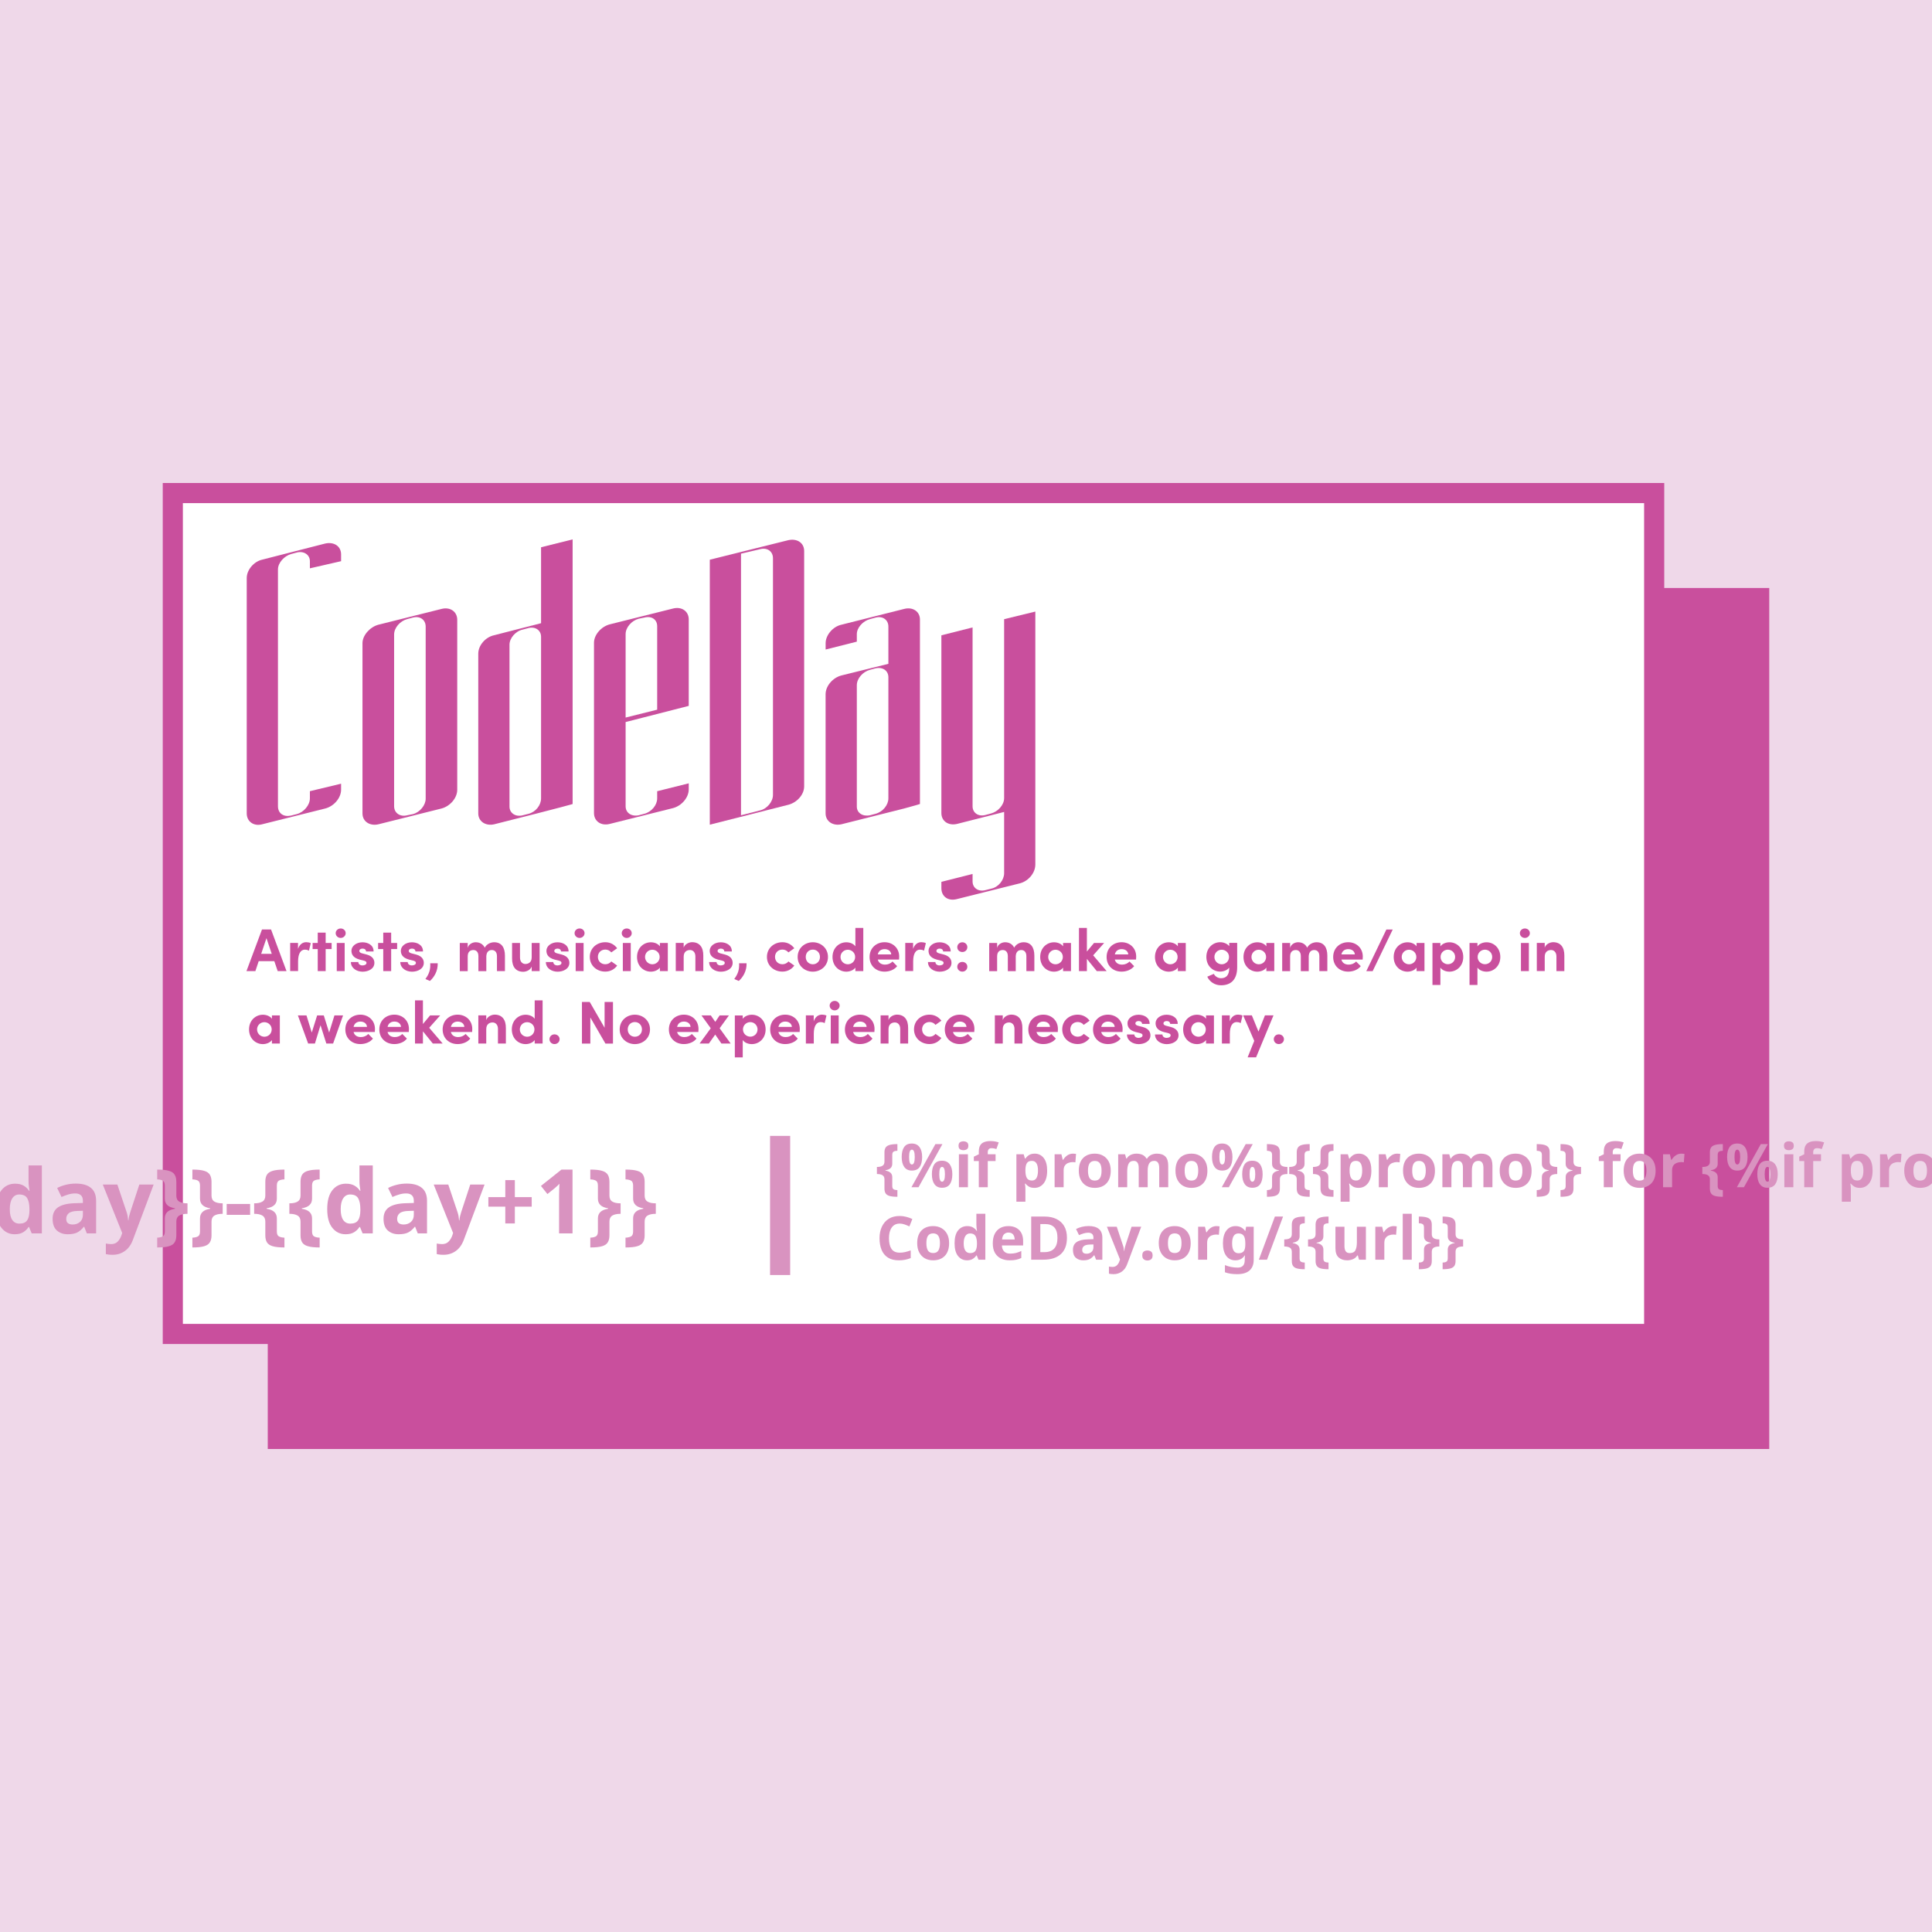
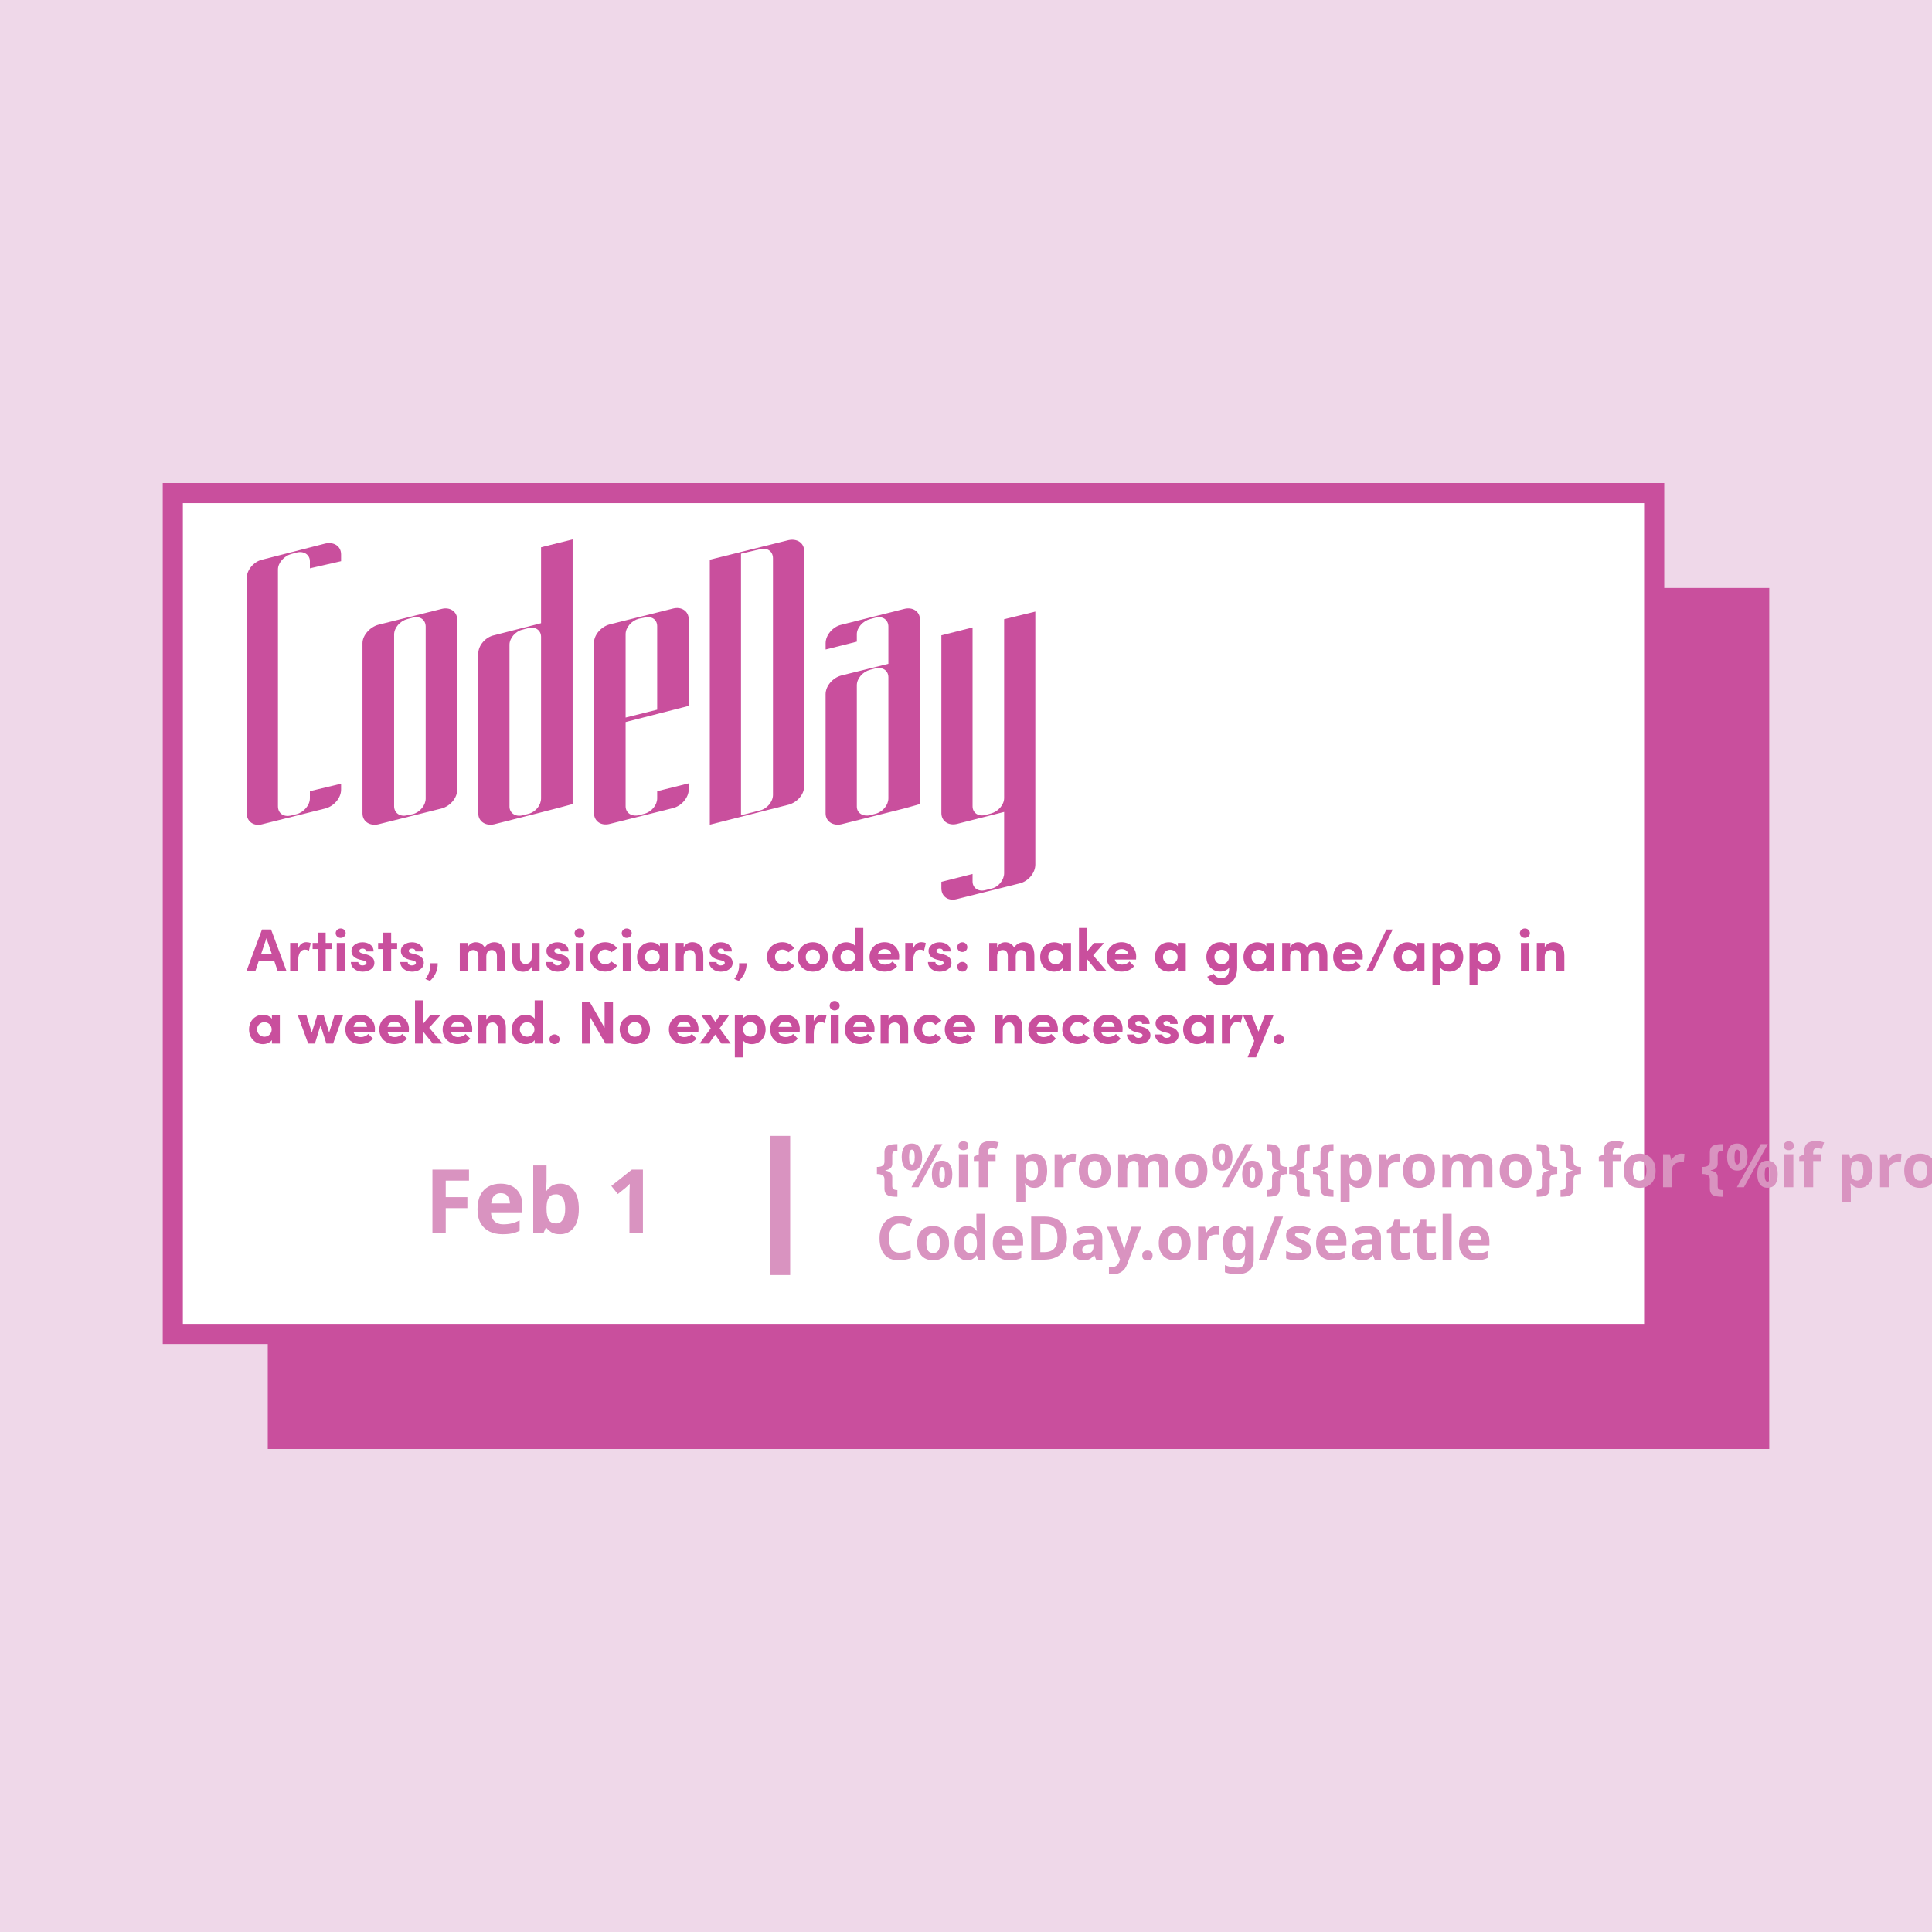
<svg xmlns="http://www.w3.org/2000/svg" version="1.1" id="Layer_1" x="0px" y="0px" viewBox="0 0 576 576" xml:space="preserve" width="1080" height="1080">
  <defs id="defs1921" />
  <style type="text/css" id="style1722">
	.st0{fill:#F6E0C9;}
	.st1{fill:#DB8427;}
	.st2{fill:#FFFFFF;}
	.st3{fill:#EFC79C;}
	.st4{font-family:'Sofia Pro';font-weight: 700;}
	.st5{font-size:26.636px;}
	.st6{font-size:18px;}
	.st7{fill:none;stroke:#EFC79C;stroke-width:6;stroke-miterlimit:10;}
	.st8{fill:#EFD8E9;}
	.st9{fill:#C94F9D;}
	.st10{fill:#D993C0;}
	.st11{fill:none;stroke:#D993C0;stroke-width:6;stroke-miterlimit:10;}
</style>
  <rect class="st8" width="576" height="576" id="rect1730" x="0" y="0" style="fill:#efd8e9" />
  <g id="g1742">
    <g id="g1734">
      <rect x="79.83" y="175.3" class="st9" width="447.65" height="256.7" id="rect1732" style="fill:#c94f9d" />
    </g>
    <g id="g1740">
      <rect x="51.52" y="147" class="st2" width="441.65" height="250.7" id="rect1736" style="fill:#ffffff" />
      <path class="st9" d="M 490.17,150 V 394.7 H 54.52 V 150 h 435.65 m 6,-6 H 48.52 v 256.7 h 447.65 z" id="path1738" style="fill:#c94f9d" />
    </g>
  </g>
  <text id="text1748" x="204.917" y="365.71">
-     <tspan x="204.917" y="367.711" class="st10 st4 st5" id="tspan1744" style="font-weight:700;font-size:26.636px;font-family:'Sofia Pro';text-align:end;text-anchor:end;fill:#d993c0">{{short_month}} {{day}}-{{day+1}}</tspan>
+     <tspan x="204.917" y="367.711" class="st10 st4 st5" id="tspan1744" style="font-weight:700;font-size:26.636px;font-family:'Sofia Pro';text-align:end;text-anchor:end;fill:#d993c0">Feb 1</tspan>
  </text>
  <g id="g1764">
    <path class="st9" d="m 101.69,233.65 v 1.79 c 0,2.46 -2.13,4.93 -4.71,5.6 l -18.83,4.71 c -2.46,0.67 -4.59,-0.78 -4.59,-3.25 v -70.15 c 0,-2.47 2.13,-4.93 4.59,-5.49 l 18.83,-4.82 c 2.58,-0.56 4.71,0.78 4.71,3.25 v 2.02 l -9.3,2.13 v -2.13 c 0,-1.91 -1.79,-3.14 -3.92,-2.58 l -1.68,0.45 c -2.02,0.56 -3.92,2.58 -3.92,4.59 v 70.6 c 0,2.13 1.68,3.25 3.81,2.8 l 1.79,-0.45 c 2.13,-0.56 3.92,-2.69 3.92,-4.71 v -2.13 z" id="path1750" style="fill:#c94f9d" />
    <path class="st9" d="m 136.32,184.8 v 50.65 c 0,2.46 -2.13,4.93 -4.71,5.6 l -18.83,4.71 c -2.47,0.56 -4.71,-0.78 -4.71,-3.25 v -50.76 c 0,-2.35 2.24,-4.82 4.71,-5.49 l 18.83,-4.71 c 2.58,-0.68 4.71,0.78 4.71,3.25 z m -9.41,2.01 c 0,-2.02 -1.68,-3.25 -3.81,-2.69 l -1.68,0.45 c -2.13,0.56 -3.92,2.58 -3.92,4.59 v 51.21 c 0,2.02 1.79,3.25 3.92,2.69 l 1.68,-0.34 c 2.13,-0.56 3.81,-2.69 3.81,-4.59 z" id="path1752" style="fill:#c94f9d" />
    <path class="st9" d="m 170.72,239.71 c 0,0 -2.02,0.67 -23.42,6.05 -2.58,0.56 -4.71,-0.9 -4.71,-3.25 v -47.63 c 0,-2.46 2.13,-4.93 4.71,-5.49 l 14.01,-3.59 v -22.64 l 9.41,-2.35 c 0,11.21 0,11.21 0,78.9 z m -9.41,-49.87 c 0,-1.9 -1.68,-3.14 -3.81,-2.58 l -1.68,0.45 c -2.13,0.45 -3.92,2.58 -3.92,4.48 v 48.3 c 0,1.9 1.79,3.14 3.92,2.58 l 1.79,-0.45 c 2.13,-0.56 3.7,-2.58 3.7,-4.59 z" id="path1754" style="fill:#c94f9d" />
    <path class="st9" d="m 186.52,215.16 v 25.21 c 0,2.02 1.79,3.14 3.92,2.69 l 1.68,-0.45 c 2.13,-0.56 3.81,-2.58 3.81,-4.59 v -2.13 l 9.41,-2.35 v 1.79 c 0,2.47 -2.13,4.93 -4.71,5.6 l -18.83,4.71 c -2.58,0.67 -4.71,-0.78 -4.71,-3.25 v -50.76 c 0,-2.35 2.13,-4.82 4.71,-5.49 l 18.83,-4.71 c 2.58,-0.67 4.71,0.78 4.71,3.25 v 25.77 l -18.83,4.82 v -0.11 z m 0,-26.11 v 24.88 l 9.41,-2.35 V 186.7 c 0,-2.02 -1.68,-3.14 -3.81,-2.58 l -1.68,0.34 c -2.12,0.56 -3.92,2.58 -3.92,4.59 z" id="path1756" style="fill:#c94f9d" />
    <path class="st9" d="m 239.75,164.29 v 70.15 c 0,2.47 -2.13,4.82 -4.71,5.49 l -23.42,5.94 v -79 l 23.42,-5.83 c 2.59,-0.56 4.71,0.78 4.71,3.25 z m -9.3,2.13 c 0,-2.02 -1.68,-3.25 -3.81,-2.69 l -5.72,1.34 v 77.99 l 5.72,-1.46 c 2.02,-0.45 3.81,-2.58 3.81,-4.59 z" id="path1758" style="fill:#c94f9d" />
    <path class="st9" d="m 274.27,184.68 v 55.02 c 0,0 -2.13,0.67 -4.71,1.34 l -18.71,4.71 c -2.58,0.56 -4.71,-0.9 -4.71,-3.25 v -35.52 c 0,-2.46 2.13,-4.93 4.71,-5.6 l 14.01,-3.47 v -11.09 c 0,-2.02 -1.68,-3.25 -3.81,-2.69 l -1.68,0.45 c -2.13,0.56 -3.92,2.58 -3.92,4.48 v 2.24 l -9.3,2.35 v -1.91 c 0,-2.35 2.13,-4.93 4.71,-5.49 l 18.71,-4.71 c 2.57,-0.67 4.7,0.79 4.7,3.14 z m -9.41,17.26 c 0,-2.02 -1.68,-3.14 -3.81,-2.69 l -1.68,0.45 c -2.13,0.56 -3.92,2.58 -3.92,4.59 v 33.95 2.24 c 0,1.9 1.79,3.03 3.92,2.58 l 1.68,-0.45 c 2.13,-0.56 3.81,-2.58 3.81,-4.59 z" id="path1760" style="fill:#c94f9d" />
    <path class="st9" d="m 308.67,182.33 v 75.42 c 0,2.47 -2.02,4.93 -4.59,5.6 l -18.83,4.71 c -2.58,0.67 -4.59,-0.78 -4.59,-3.25 v -1.9 l 9.3,-2.35 v 2.24 c 0,1.9 1.68,3.14 3.81,2.58 l 1.79,-0.45 c 2.13,-0.45 3.81,-2.58 3.81,-4.59 v -18.27 l -14.12,3.59 c -2.58,0.56 -4.59,-0.9 -4.59,-3.25 v -53 l 9.3,-2.35 v 53.34 c 0,1.9 1.68,3.14 3.81,2.58 l 1.68,-0.45 c 2.13,-0.56 3.92,-2.58 3.92,-4.59 v -53.23 -0.11 z" id="path1762" style="fill:#c94f9d" />
  </g>
  <line class="st11" x1="232.58" y1="338.65" x2="232.58" y2="380.13" id="line1766" style="fill:none;stroke:#d993c0;stroke-width:6;stroke-miterlimit:10" />
  <text transform="translate(261.1732,353.9587)" id="text1772">
    <tspan x="0" y="0" class="st10 st4 st6" id="tspan1768" style="font-weight:700;font-size:18px;font-family:'Sofia Pro';fill:#d993c0">{%if promo%}{{promo}} for {%if promoFor%}{{promoFor}}{%else%}a discount{%endif%}{%else%}Get your tickets{%endif%} @</tspan>
-     <tspan x="0" y="21.6" class="st10 st4 st6" id="tspan1770" style="font-weight:700;font-size:18px;font-family:'Sofia Pro';fill:#d993c0">CodeDay.org/{{url}}</tspan>
+     <tspan x="0" y="21.6" class="st10 st4 st6" id="tspan1770" style="font-weight:700;font-size:18px;font-family:'Sofia Pro';fill:#d993c0">CodeDay.org/seattle</tspan>
  </text>
  <g id="g1916">
    <path class="st9" d="m 81.78,286.55 h -4.65 l -0.99,2.97 h -2.66 l 4.63,-12.41 h 2.7 l 4.61,12.41 h -2.63 z m -0.76,-2.18 -1.58,-4.66 -1.57,4.66 z" id="path1774" style="fill:#c94f9d" />
    <path class="st9" d="m 92.65,281.18 -0.54,2.25 c -0.5,-0.27 -0.92,-0.31 -1.21,-0.31 -1.21,0 -2.03,1.12 -2.03,3.51 v 2.88 h -2.36 v -8.39 h 2.34 v 1.78 c 0.47,-1.4 1.42,-2 2.47,-2 0.44,0.02 0.95,0.09 1.33,0.28 z" id="path1776" style="fill:#c94f9d" />
    <path class="st9" d="m 98.87,282.95 h -1.78 v 6.57 h -2.36 v -6.57 H 93.2 v -1.82 h 1.53 v -3.08 h 2.36 v 3.08 h 1.78 z" id="path1778" style="fill:#c94f9d" />
    <path class="st9" d="m 100.08,278.21 c 0,-0.79 0.68,-1.4 1.49,-1.4 0.83,0 1.49,0.61 1.49,1.4 0,0.79 -0.67,1.42 -1.49,1.42 -0.81,0.01 -1.49,-0.62 -1.49,-1.42 z m 0.32,2.92 h 2.36 v 8.39 h -2.36 z" id="path1780" style="fill:#c94f9d" />
    <path class="st9" d="m 104.61,286.82 h 2.21 c 0,0.49 0.41,1.01 1.24,1.01 0.68,0 1.21,-0.29 1.21,-0.77 0,-0.36 -0.29,-0.54 -0.92,-0.7 l -1.12,-0.27 c -2.16,-0.58 -2.45,-1.78 -2.45,-2.66 0,-1.3 1.35,-2.5 3.29,-2.5 1.53,0 3.33,0.76 3.31,2.74 h -2.25 c 0,-0.56 -0.47,-0.86 -1.03,-0.86 -0.54,0 -0.97,0.27 -0.97,0.7 0,0.4 0.36,0.59 0.83,0.72 l 1.39,0.36 c 2.02,0.54 2.27,1.8 2.27,2.48 0,1.76 -1.8,2.63 -3.53,2.63 -1.75,-0.02 -3.46,-1.03 -3.48,-2.88 z" id="path1782" style="fill:#c94f9d" />
    <path class="st9" d="m 118.4,282.95 h -1.78 v 6.57 h -2.36 v -6.57 h -1.53 v -1.82 h 1.53 v -3.08 h 2.36 v 3.08 h 1.78 z" id="path1784" style="fill:#c94f9d" />
    <path class="st9" d="m 119.34,286.82 h 2.21 c 0,0.49 0.41,1.01 1.24,1.01 0.68,0 1.21,-0.29 1.21,-0.77 0,-0.36 -0.29,-0.54 -0.92,-0.7 l -1.12,-0.27 c -2.16,-0.58 -2.45,-1.78 -2.45,-2.66 0,-1.3 1.35,-2.5 3.29,-2.5 1.53,0 3.33,0.76 3.31,2.74 h -2.25 c 0,-0.56 -0.47,-0.86 -1.03,-0.86 -0.54,0 -0.97,0.27 -0.97,0.7 0,0.4 0.36,0.59 0.83,0.72 l 1.39,0.36 c 2.02,0.54 2.27,1.8 2.27,2.48 0,1.76 -1.8,2.63 -3.53,2.63 -1.75,-0.02 -3.46,-1.03 -3.48,-2.88 z" id="path1786" style="fill:#c94f9d" />
    <path class="st9" d="m 126.83,291.88 c 1.08,-1.48 1.55,-2.75 1.44,-4.7 h 2.23 c 0.07,2.27 -1.04,4.14 -2.32,5.28 z" id="path1788" style="fill:#c94f9d" />
    <path class="st9" d="m 150.54,284.91 v 4.61 h -2.38 v -4.43 c 0,-1.31 -0.68,-1.85 -1.51,-1.85 -0.94,-0.02 -1.6,0.58 -1.66,1.84 v 4.45 h -2.36 v -4.45 c 0,-1.31 -0.68,-1.84 -1.48,-1.84 -0.85,0 -1.71,0.4 -1.71,1.91 v 4.38 h -2.36 v -8.39 h 2.36 v 1.49 c 0.25,-1.15 1.44,-1.71 2.38,-1.71 1.24,0 2.21,0.59 2.7,1.62 0.65,-1.22 1.94,-1.62 2.81,-1.62 2.11,0 3.21,1.47 3.21,3.99 z" id="path1790" style="fill:#c94f9d" />
    <path class="st9" d="m 160.88,281.13 v 8.39 h -2.36 v -1.37 c -0.36,1.1 -1.69,1.57 -2.52,1.57 -2.2,0 -3.35,-1.46 -3.33,-3.98 v -4.61 h 2.36 v 4.36 c 0,1.31 0.79,1.91 1.6,1.91 0.85,0 1.89,-0.45 1.89,-1.96 v -4.3 h 2.36 z" id="path1792" style="fill:#c94f9d" />
    <path class="st9" d="m 162.74,286.82 h 2.21 c 0,0.49 0.41,1.01 1.24,1.01 0.68,0 1.21,-0.29 1.21,-0.77 0,-0.36 -0.29,-0.54 -0.92,-0.7 l -1.12,-0.27 c -2.16,-0.58 -2.45,-1.78 -2.45,-2.66 0,-1.3 1.35,-2.5 3.29,-2.5 1.53,0 3.33,0.76 3.31,2.74 h -2.25 c 0,-0.56 -0.47,-0.86 -1.03,-0.86 -0.54,0 -0.97,0.27 -0.97,0.7 0,0.4 0.36,0.59 0.83,0.72 l 1.39,0.36 c 2.02,0.54 2.27,1.8 2.27,2.48 0,1.76 -1.8,2.63 -3.53,2.63 -1.76,-0.02 -3.47,-1.03 -3.48,-2.88 z" id="path1794" style="fill:#c94f9d" />
    <path class="st9" d="m 171.3,278.21 c 0,-0.79 0.68,-1.4 1.49,-1.4 0.83,0 1.49,0.61 1.49,1.4 0,0.79 -0.67,1.42 -1.49,1.42 -0.8,0.01 -1.49,-0.62 -1.49,-1.42 z m 0.33,2.92 h 2.36 v 8.39 h -2.36 z" id="path1796" style="fill:#c94f9d" />
    <path class="st9" d="m 175.84,285.29 c 0,-2.67 2.16,-4.38 4.61,-4.38 1.53,0 2.75,0.72 3.55,1.8 l -1.76,1.24 c -0.38,-0.52 -1.08,-0.85 -1.76,-0.85 -1.33,0 -2.23,0.95 -2.23,2.18 0,1.24 0.9,2.2 2.23,2.2 0.68,0 1.39,-0.32 1.76,-0.85 l 1.76,1.24 c -0.79,1.1 -2.02,1.8 -3.55,1.8 -2.45,0.01 -4.61,-1.71 -4.61,-4.38 z" id="path1798" style="fill:#c94f9d" />
    <path class="st9" d="m 185.36,278.21 c 0,-0.79 0.68,-1.4 1.49,-1.4 0.83,0 1.49,0.61 1.49,1.4 0,0.79 -0.67,1.42 -1.49,1.42 -0.8,0.01 -1.49,-0.62 -1.49,-1.42 z m 0.33,2.92 h 2.36 v 8.39 h -2.36 z" id="path1800" style="fill:#c94f9d" />
    <path class="st9" d="m 199.1,281.13 v 8.39 h -2.36 v -1.04 c -0.59,0.83 -1.76,1.21 -2.7,1.21 -2.16,0 -4.12,-1.67 -4.12,-4.38 0,-2.7 1.96,-4.38 4.12,-4.38 0.97,0 2.11,0.36 2.7,1.21 v -1.01 z m -2.43,4.18 c 0,-1.3 -1.08,-2.16 -2.18,-2.16 -1.19,0 -2.18,0.92 -2.18,2.16 0,1.22 0.99,2.18 2.18,2.18 1.15,0 2.18,-0.9 2.18,-2.18 z" id="path1802" style="fill:#c94f9d" />
    <path class="st9" d="m 209.68,284.91 v 4.61 h -2.36 v -4.36 c 0,-1.33 -0.79,-1.93 -1.6,-1.93 -0.85,0 -1.89,0.45 -1.89,1.98 v 4.3 h -2.36 v -8.39 h 2.36 v 1.4 c 0.36,-1.13 1.69,-1.62 2.52,-1.62 2.2,0.02 3.35,1.49 3.33,4.01 z" id="path1804" style="fill:#c94f9d" />
    <path class="st9" d="m 211.42,286.82 h 2.21 c 0,0.49 0.41,1.01 1.24,1.01 0.68,0 1.21,-0.29 1.21,-0.77 0,-0.36 -0.29,-0.54 -0.92,-0.7 l -1.12,-0.27 c -2.16,-0.58 -2.45,-1.78 -2.45,-2.66 0,-1.3 1.35,-2.5 3.29,-2.5 1.53,0 3.33,0.76 3.31,2.74 h -2.25 c 0,-0.56 -0.47,-0.86 -1.03,-0.86 -0.54,0 -0.97,0.27 -0.97,0.7 0,0.4 0.36,0.59 0.83,0.72 l 1.39,0.36 c 2.02,0.54 2.27,1.8 2.27,2.48 0,1.76 -1.8,2.63 -3.53,2.63 -1.75,-0.02 -3.46,-1.03 -3.48,-2.88 z" id="path1806" style="fill:#c94f9d" />
    <path class="st9" d="m 218.91,291.88 c 1.08,-1.48 1.55,-2.75 1.44,-4.7 h 2.23 c 0.07,2.27 -1.04,4.14 -2.32,5.28 z" id="path1808" style="fill:#c94f9d" />
    <path class="st9" d="m 228.65,285.29 c 0,-2.67 2.16,-4.38 4.61,-4.38 1.53,0 2.75,0.72 3.55,1.8 l -1.76,1.24 c -0.38,-0.52 -1.08,-0.85 -1.76,-0.85 -1.33,0 -2.23,0.95 -2.23,2.18 0,1.24 0.9,2.2 2.23,2.2 0.68,0 1.39,-0.32 1.76,-0.85 l 1.76,1.24 c -0.79,1.1 -2.02,1.8 -3.55,1.8 -2.45,0.01 -4.61,-1.71 -4.61,-4.38 z" id="path1810" style="fill:#c94f9d" />
    <path class="st9" d="m 237.81,285.31 c 0,-2.67 2.13,-4.39 4.52,-4.39 2.39,0 4.52,1.73 4.52,4.39 0,2.65 -2.13,4.38 -4.52,4.38 -2.39,0 -4.52,-1.73 -4.52,-4.38 z m 6.65,0 c 0,-1.31 -0.95,-2.2 -2.12,-2.2 -1.17,0 -2.12,0.88 -2.12,2.2 0,1.3 0.95,2.18 2.12,2.18 1.17,0 2.12,-0.89 2.12,-2.18 z" id="path1812" style="fill:#c94f9d" />
    <path class="st9" d="m 257.38,276.65 v 12.87 h -2.36 v -1.04 c -0.59,0.83 -1.76,1.21 -2.7,1.21 -2.16,0 -4.12,-1.67 -4.12,-4.38 0,-2.7 1.96,-4.38 4.12,-4.38 0.97,0 2.11,0.36 2.7,1.21 v -5.49 z m -2.43,8.66 c 0,-1.3 -1.08,-2.16 -2.18,-2.16 -1.19,0 -2.18,0.92 -2.18,2.16 0,1.22 0.99,2.18 2.18,2.18 1.15,0 2.18,-0.9 2.18,-2.18 z" id="path1814" style="fill:#c94f9d" />
    <path class="st9" d="m 268.04,286.08 h -6.34 c 0.25,0.97 1.04,1.51 2.18,1.51 0.85,0 1.69,-0.34 2.2,-0.94 l 1.39,1.39 c -0.79,1.06 -2.27,1.64 -3.75,1.64 -2.57,0 -4.47,-1.76 -4.47,-4.36 0,-2.72 2.05,-4.41 4.47,-4.41 2.4,0 4.36,1.69 4.36,4.27 -0.01,0.24 -0.03,0.52 -0.04,0.9 z m -2.33,-1.53 c -0.07,-0.99 -0.9,-1.58 -1.96,-1.58 -0.95,0 -1.8,0.45 -2.05,1.58 z" id="path1816" style="fill:#c94f9d" />
    <path class="st9" d="m 276.03,281.18 -0.54,2.25 c -0.5,-0.27 -0.92,-0.31 -1.21,-0.31 -1.21,0 -2.03,1.12 -2.03,3.51 v 2.88 h -2.36 v -8.39 h 2.34 v 1.78 c 0.47,-1.4 1.42,-2 2.47,-2 0.45,0.02 0.95,0.09 1.33,0.28 z" id="path1818" style="fill:#c94f9d" />
    <path class="st9" d="m 276.66,286.82 h 2.21 c 0,0.49 0.41,1.01 1.24,1.01 0.68,0 1.21,-0.29 1.21,-0.77 0,-0.36 -0.29,-0.54 -0.92,-0.7 l -1.12,-0.27 c -2.16,-0.58 -2.45,-1.78 -2.45,-2.66 0,-1.3 1.35,-2.5 3.29,-2.5 1.53,0 3.33,0.76 3.31,2.74 h -2.25 c 0,-0.56 -0.47,-0.86 -1.03,-0.86 -0.54,0 -0.97,0.27 -0.97,0.7 0,0.4 0.36,0.59 0.83,0.72 l 1.39,0.36 c 2.02,0.54 2.27,1.8 2.27,2.48 0,1.76 -1.8,2.63 -3.53,2.63 -1.76,-0.02 -3.47,-1.03 -3.48,-2.88 z" id="path1820" style="fill:#c94f9d" />
    <path class="st9" d="m 285.4,282.39 c 0,-0.85 0.68,-1.46 1.51,-1.46 0.81,0 1.49,0.61 1.49,1.46 0,0.85 -0.68,1.44 -1.49,1.44 -0.82,0 -1.51,-0.59 -1.51,-1.44 z m 0,5.83 c 0,-0.83 0.68,-1.44 1.51,-1.44 0.81,0 1.49,0.61 1.49,1.44 0,0.85 -0.68,1.46 -1.49,1.46 -0.82,0 -1.51,-0.61 -1.51,-1.46 z" id="path1822" style="fill:#c94f9d" />
    <path class="st9" d="m 308.38,284.91 v 4.61 H 306 v -4.43 c 0,-1.31 -0.68,-1.85 -1.51,-1.85 -0.94,-0.02 -1.6,0.58 -1.66,1.84 v 4.45 h -2.36 v -4.45 c 0,-1.31 -0.68,-1.84 -1.48,-1.84 -0.85,0 -1.71,0.4 -1.71,1.91 v 4.38 h -2.36 v -8.39 h 2.36 v 1.49 c 0.25,-1.15 1.44,-1.71 2.38,-1.71 1.24,0 2.21,0.59 2.7,1.62 0.65,-1.22 1.95,-1.62 2.81,-1.62 2.11,0 3.21,1.47 3.21,3.99 z" id="path1824" style="fill:#c94f9d" />
    <path class="st9" d="m 319.3,281.13 v 8.39 h -2.36 v -1.04 c -0.59,0.83 -1.76,1.21 -2.7,1.21 -2.16,0 -4.12,-1.67 -4.12,-4.38 0,-2.7 1.96,-4.38 4.12,-4.38 0.97,0 2.11,0.36 2.7,1.21 v -1.01 z m -2.43,4.18 c 0,-1.3 -1.08,-2.16 -2.18,-2.16 -1.19,0 -2.18,0.92 -2.18,2.16 0,1.22 0.99,2.18 2.18,2.18 1.15,0 2.18,-0.9 2.18,-2.18 z" id="path1826" style="fill:#c94f9d" />
    <path class="st9" d="m 326.99,289.52 -2.95,-3.64 v 3.64 h -2.36 v -12.87 h 2.36 v 7.04 l 2.13,-2.56 h 3.02 l -3.28,3.69 4.02,4.7 z" id="path1828" style="fill:#c94f9d" />
    <path class="st9" d="m 338.7,286.08 h -6.34 c 0.25,0.97 1.04,1.51 2.18,1.51 0.85,0 1.69,-0.34 2.2,-0.94 l 1.39,1.39 c -0.79,1.06 -2.27,1.64 -3.75,1.64 -2.57,0 -4.46,-1.76 -4.46,-4.36 0,-2.72 2.05,-4.41 4.46,-4.41 2.4,0 4.36,1.69 4.36,4.27 0,0.24 -0.02,0.52 -0.04,0.9 z m -2.32,-1.53 c -0.07,-0.99 -0.9,-1.58 -1.96,-1.58 -0.95,0 -1.8,0.45 -2.05,1.58 z" id="path1830" style="fill:#c94f9d" />
    <path class="st9" d="m 353.52,281.13 v 8.39 h -2.36 v -1.04 c -0.59,0.83 -1.76,1.21 -2.7,1.21 -2.16,0 -4.12,-1.67 -4.12,-4.38 0,-2.7 1.96,-4.38 4.12,-4.38 0.97,0 2.11,0.36 2.7,1.21 v -1.01 z m -2.43,4.18 c 0,-1.3 -1.08,-2.16 -2.18,-2.16 -1.19,0 -2.18,0.92 -2.18,2.16 0,1.22 0.99,2.18 2.18,2.18 1.15,0 2.18,-0.9 2.18,-2.18 z" id="path1832" style="fill:#c94f9d" />
    <path class="st9" d="m 368.85,281.13 v 7.24 c 0,3.67 -1.85,5.38 -4.83,5.38 -1.8,0 -3.37,-1.01 -4.09,-2.56 l 1.96,-0.85 c 0.36,0.76 1.22,1.3 2.12,1.3 1.51,0 2.47,-0.83 2.47,-3.03 v -0.13 c -0.61,0.81 -1.76,1.19 -2.7,1.19 -2.16,0 -4.12,-1.67 -4.12,-4.38 0,-2.7 1.96,-4.38 4.12,-4.38 0.95,0 2.09,0.38 2.7,1.19 v -0.99 h 2.37 z m -2.43,4.18 c 0,-1.3 -1.08,-2.16 -2.18,-2.16 -1.19,0 -2.18,0.92 -2.18,2.16 0,1.22 0.99,2.18 2.18,2.18 1.16,0 2.18,-0.9 2.18,-2.18 z" id="path1834" style="fill:#c94f9d" />
    <path class="st9" d="m 379.91,281.13 v 8.39 h -2.36 v -1.04 c -0.59,0.83 -1.76,1.21 -2.7,1.21 -2.16,0 -4.12,-1.67 -4.12,-4.38 0,-2.7 1.96,-4.38 4.12,-4.38 0.97,0 2.11,0.36 2.7,1.21 v -1.01 z m -2.44,4.18 c 0,-1.3 -1.08,-2.16 -2.18,-2.16 -1.19,0 -2.18,0.92 -2.18,2.16 0,1.22 0.99,2.18 2.18,2.18 1.16,0 2.18,-0.9 2.18,-2.18 z" id="path1836" style="fill:#c94f9d" />
    <path class="st9" d="m 395.73,284.91 v 4.61 h -2.38 v -4.43 c 0,-1.31 -0.68,-1.85 -1.51,-1.85 -0.94,-0.02 -1.6,0.58 -1.66,1.84 v 4.45 h -2.36 v -4.45 c 0,-1.31 -0.68,-1.84 -1.48,-1.84 -0.85,0 -1.71,0.4 -1.71,1.91 v 4.38 h -2.36 v -8.39 h 2.36 v 1.49 c 0.25,-1.15 1.44,-1.71 2.38,-1.71 1.24,0 2.21,0.59 2.7,1.62 0.65,-1.22 1.94,-1.62 2.81,-1.62 2.11,0 3.21,1.47 3.21,3.99 z" id="path1838" style="fill:#c94f9d" />
    <path class="st9" d="m 406.26,286.08 h -6.34 c 0.25,0.97 1.04,1.51 2.18,1.51 0.85,0 1.69,-0.34 2.2,-0.94 l 1.39,1.39 c -0.79,1.06 -2.27,1.64 -3.75,1.64 -2.58,0 -4.47,-1.76 -4.47,-4.36 0,-2.72 2.05,-4.41 4.47,-4.41 2.39,0 4.36,1.69 4.36,4.27 -0.01,0.24 -0.03,0.52 -0.04,0.9 z m -2.33,-1.53 c -0.07,-0.99 -0.9,-1.58 -1.96,-1.58 -0.95,0 -1.8,0.45 -2.05,1.58 z" id="path1840" style="fill:#c94f9d" />
    <path class="st9" d="m 413.33,277.12 h 1.89 l -5.98,12.41 h -1.89 z" id="path1842" style="fill:#c94f9d" />
    <path class="st9" d="m 424.69,281.13 v 8.39 h -2.36 v -1.04 c -0.59,0.83 -1.76,1.21 -2.7,1.21 -2.16,0 -4.12,-1.67 -4.12,-4.38 0,-2.7 1.96,-4.38 4.12,-4.38 0.97,0 2.11,0.36 2.7,1.21 v -1.01 z m -2.43,4.18 c 0,-1.3 -1.08,-2.16 -2.18,-2.16 -1.19,0 -2.18,0.92 -2.18,2.16 0,1.22 0.99,2.18 2.18,2.18 1.15,0 2.18,-0.9 2.18,-2.18 z" id="path1844" style="fill:#c94f9d" />
    <path class="st9" d="m 436.25,285.31 c 0,2.7 -1.96,4.38 -4.12,4.38 -0.96,0 -2.11,-0.36 -2.7,-1.21 v 5.17 h -2.36 v -12.51 h 2.36 v 1.01 c 0.59,-0.85 1.75,-1.22 2.7,-1.22 2.15,-0.01 4.12,1.68 4.12,4.38 z m -2.42,0 c 0,-1.22 -0.97,-2.18 -2.16,-2.18 -1.15,0 -2.18,0.9 -2.18,2.18 0,1.3 1.08,2.16 2.18,2.16 1.19,0 2.16,-0.92 2.16,-2.16 z" id="path1846" style="fill:#c94f9d" />
    <path class="st9" d="m 447.3,285.31 c 0,2.7 -1.96,4.38 -4.12,4.38 -0.96,0 -2.11,-0.36 -2.7,-1.21 v 5.17 h -2.36 v -12.51 h 2.36 v 1.01 c 0.59,-0.85 1.75,-1.22 2.7,-1.22 2.15,-0.01 4.12,1.68 4.12,4.38 z m -2.42,0 c 0,-1.22 -0.97,-2.18 -2.16,-2.18 -1.15,0 -2.18,0.9 -2.18,2.18 0,1.3 1.08,2.16 2.18,2.16 1.19,0 2.16,-0.92 2.16,-2.16 z" id="path1848" style="fill:#c94f9d" />
    <path class="st9" d="m 453.13,278.21 c 0,-0.79 0.68,-1.4 1.49,-1.4 0.83,0 1.49,0.61 1.49,1.4 0,0.79 -0.67,1.42 -1.49,1.42 -0.81,0.01 -1.49,-0.62 -1.49,-1.42 z m 0.32,2.92 h 2.36 v 8.39 h -2.36 z" id="path1850" style="fill:#c94f9d" />
    <path class="st9" d="m 466.39,284.91 v 4.61 h -2.36 v -4.36 c 0,-1.33 -0.79,-1.93 -1.6,-1.93 -0.85,0 -1.89,0.45 -1.89,1.98 v 4.3 h -2.36 v -8.39 h 2.36 v 1.4 c 0.36,-1.13 1.69,-1.62 2.52,-1.62 2.2,0.02 3.35,1.49 3.33,4.01 z" id="path1852" style="fill:#c94f9d" />
    <path class="st9" d="m 83.43,302.73 v 8.39 h -2.36 v -1.04 c -0.59,0.83 -1.76,1.21 -2.7,1.21 -2.16,0 -4.12,-1.67 -4.12,-4.38 0,-2.7 1.96,-4.38 4.12,-4.38 0.97,0 2.11,0.36 2.7,1.21 v -1.01 z M 81,306.91 c 0,-1.3 -1.08,-2.16 -2.18,-2.16 -1.19,0 -2.18,0.92 -2.18,2.16 0,1.22 0.99,2.18 2.18,2.18 1.16,0 2.18,-0.9 2.18,-2.18 z" id="path1854" style="fill:#c94f9d" />
    <path class="st9" d="m 102.28,302.73 -2.97,8.39 h -2.02 l -1.73,-5.46 -1.67,5.46 h -2.02 l -3.06,-8.39 h 2.56 l 1.58,5.11 1.6,-5.11 h 1.98 l 1.6,5.11 1.58,-5.11 z" id="path1856" style="fill:#c94f9d" />
    <path class="st9" d="m 111.75,307.68 h -6.34 c 0.25,0.97 1.04,1.51 2.18,1.51 0.85,0 1.69,-0.34 2.2,-0.94 l 1.39,1.39 c -0.79,1.06 -2.27,1.64 -3.75,1.64 -2.57,0 -4.47,-1.76 -4.47,-4.36 0,-2.72 2.05,-4.41 4.47,-4.41 2.4,0 4.36,1.69 4.36,4.27 -0.01,0.24 -0.03,0.52 -0.04,0.9 z m -2.33,-1.53 c -0.07,-0.99 -0.9,-1.58 -1.96,-1.58 -0.95,0 -1.8,0.45 -2.05,1.58 z" id="path1858" style="fill:#c94f9d" />
    <path class="st9" d="m 121.88,307.68 h -6.34 c 0.25,0.97 1.04,1.51 2.18,1.51 0.85,0 1.69,-0.34 2.2,-0.94 l 1.39,1.39 c -0.79,1.06 -2.27,1.64 -3.75,1.64 -2.57,0 -4.47,-1.76 -4.47,-4.36 0,-2.72 2.05,-4.41 4.47,-4.41 2.4,0 4.36,1.69 4.36,4.27 0,0.24 -0.02,0.52 -0.04,0.9 z m -2.32,-1.53 c -0.07,-0.99 -0.9,-1.58 -1.96,-1.58 -0.95,0 -1.8,0.45 -2.05,1.58 z" id="path1860" style="fill:#c94f9d" />
    <path class="st9" d="m 129.04,311.12 -2.95,-3.64 v 3.64 h -2.36 v -12.87 h 2.36 v 7.04 l 2.13,-2.56 h 3.02 l -3.28,3.69 4.02,4.7 z" id="path1862" style="fill:#c94f9d" />
    <path class="st9" d="m 140.76,307.68 h -6.34 c 0.25,0.97 1.04,1.51 2.18,1.51 0.85,0 1.69,-0.34 2.2,-0.94 l 1.39,1.39 c -0.79,1.06 -2.27,1.64 -3.75,1.64 -2.57,0 -4.47,-1.76 -4.47,-4.36 0,-2.72 2.05,-4.41 4.47,-4.41 2.4,0 4.36,1.69 4.36,4.27 0,0.24 -0.02,0.52 -0.04,0.9 z m -2.32,-1.53 c -0.07,-0.99 -0.9,-1.58 -1.96,-1.58 -0.95,0 -1.8,0.45 -2.05,1.58 z" id="path1864" style="fill:#c94f9d" />
    <path class="st9" d="m 150.82,306.51 v 4.61 h -2.36 v -4.36 c 0,-1.33 -0.79,-1.93 -1.6,-1.93 -0.85,0 -1.89,0.45 -1.89,1.98 v 4.3 h -2.36 v -8.39 h 2.36 v 1.4 c 0.36,-1.13 1.69,-1.62 2.52,-1.62 2.2,0.01 3.35,1.49 3.33,4.01 z" id="path1866" style="fill:#c94f9d" />
    <path class="st9" d="m 161.77,298.25 v 12.87 h -2.36 v -1.04 c -0.59,0.83 -1.76,1.21 -2.7,1.21 -2.16,0 -4.12,-1.67 -4.12,-4.38 0,-2.7 1.96,-4.38 4.12,-4.38 0.97,0 2.11,0.36 2.7,1.21 v -5.49 z m -2.43,8.66 c 0,-1.3 -1.08,-2.16 -2.18,-2.16 -1.19,0 -2.18,0.92 -2.18,2.16 0,1.22 0.99,2.18 2.18,2.18 1.15,0 2.18,-0.9 2.18,-2.18 z" id="path1868" style="fill:#c94f9d" />
    <path class="st9" d="m 163.82,309.82 c 0,-0.83 0.68,-1.44 1.49,-1.44 0.83,0 1.53,0.61 1.53,1.44 0,0.85 -0.7,1.46 -1.53,1.46 -0.81,0 -1.49,-0.61 -1.49,-1.46 z" id="path1870" style="fill:#c94f9d" />
    <path class="st9" d="m 182.75,298.72 v 12.41 h -2.25 l -4.5,-7.78 v 7.78 h -2.5 v -12.41 h 2.32 l 4.43,7.69 v -7.69 z" id="path1872" style="fill:#c94f9d" />
    <path class="st9" d="m 184.75,306.91 c 0,-2.67 2.13,-4.39 4.52,-4.39 2.39,0 4.52,1.73 4.52,4.39 0,2.65 -2.13,4.38 -4.52,4.38 -2.39,0 -4.52,-1.74 -4.52,-4.38 z m 6.64,0 c 0,-1.31 -0.95,-2.2 -2.12,-2.2 -1.17,0 -2.12,0.88 -2.12,2.2 0,1.3 0.95,2.18 2.12,2.18 1.17,0 2.12,-0.89 2.12,-2.18 z" id="path1874" style="fill:#c94f9d" />
    <path class="st9" d="m 208.21,307.68 h -6.34 c 0.25,0.97 1.04,1.51 2.18,1.51 0.85,0 1.69,-0.34 2.2,-0.94 l 1.39,1.39 c -0.79,1.06 -2.27,1.64 -3.75,1.64 -2.57,0 -4.47,-1.76 -4.47,-4.36 0,-2.72 2.05,-4.41 4.47,-4.41 2.4,0 4.36,1.69 4.36,4.27 -0.01,0.24 -0.03,0.52 -0.04,0.9 z m -2.33,-1.53 c -0.07,-0.99 -0.9,-1.58 -1.96,-1.58 -0.95,0 -1.8,0.45 -2.05,1.58 z" id="path1876" style="fill:#c94f9d" />
    <path class="st9" d="m 215.08,311.12 -1.85,-2.68 -1.89,2.68 h -2.77 l 3.33,-4.56 -2.77,-3.83 h 2.79 l 1.33,1.93 1.3,-1.93 h 2.77 l -2.77,3.83 3.29,4.56 z" id="path1878" style="fill:#c94f9d" />
    <path class="st9" d="m 228.26,306.91 c 0,2.7 -1.96,4.38 -4.12,4.38 -0.95,0 -2.11,-0.36 -2.7,-1.21 v 5.17 h -2.36 v -12.51 h 2.36 v 1.01 c 0.59,-0.85 1.75,-1.22 2.7,-1.22 2.16,-0.02 4.12,1.68 4.12,4.38 z m -2.41,0 c 0,-1.22 -0.97,-2.18 -2.16,-2.18 -1.15,0 -2.18,0.9 -2.18,2.18 0,1.3 1.08,2.16 2.18,2.16 1.18,0 2.16,-0.92 2.16,-2.16 z" id="path1880" style="fill:#c94f9d" />
    <path class="st9" d="m 238.41,307.68 h -6.34 c 0.25,0.97 1.04,1.51 2.18,1.51 0.85,0 1.69,-0.34 2.2,-0.94 l 1.39,1.39 c -0.79,1.06 -2.27,1.64 -3.75,1.64 -2.57,0 -4.47,-1.76 -4.47,-4.36 0,-2.72 2.05,-4.41 4.47,-4.41 2.4,0 4.36,1.69 4.36,4.27 0,0.24 -0.02,0.52 -0.04,0.9 z m -2.32,-1.53 c -0.07,-0.99 -0.9,-1.58 -1.96,-1.58 -0.95,0 -1.8,0.45 -2.05,1.58 z" id="path1882" style="fill:#c94f9d" />
    <path class="st9" d="m 246.4,302.78 -0.54,2.25 c -0.5,-0.27 -0.92,-0.31 -1.21,-0.31 -1.21,0 -2.03,1.12 -2.03,3.51 v 2.88 h -2.36 v -8.39 h 2.34 v 1.78 c 0.47,-1.4 1.42,-2 2.47,-2 0.45,0.01 0.95,0.09 1.33,0.28 z" id="path1884" style="fill:#c94f9d" />
    <path class="st9" d="m 247.35,299.81 c 0,-0.79 0.68,-1.4 1.49,-1.4 0.83,0 1.49,0.61 1.49,1.4 0,0.79 -0.67,1.42 -1.49,1.42 -0.8,0.01 -1.49,-0.62 -1.49,-1.42 z m 0.33,2.92 h 2.36 v 8.39 h -2.36 z" id="path1886" style="fill:#c94f9d" />
    <path class="st9" d="m 260.69,307.68 h -6.34 c 0.25,0.97 1.04,1.51 2.18,1.51 0.85,0 1.69,-0.34 2.2,-0.94 l 1.39,1.39 c -0.79,1.06 -2.27,1.64 -3.75,1.64 -2.57,0 -4.47,-1.76 -4.47,-4.36 0,-2.72 2.05,-4.41 4.47,-4.41 2.4,0 4.36,1.69 4.36,4.27 0,0.24 -0.02,0.52 -0.04,0.9 z m -2.32,-1.53 c -0.07,-0.99 -0.9,-1.58 -1.96,-1.58 -0.95,0 -1.8,0.45 -2.05,1.58 z" id="path1888" style="fill:#c94f9d" />
    <path class="st9" d="m 270.75,306.51 v 4.61 h -2.36 v -4.36 c 0,-1.33 -0.79,-1.93 -1.6,-1.93 -0.85,0 -1.89,0.45 -1.89,1.98 v 4.3 h -2.36 v -8.39 h 2.36 v 1.4 c 0.36,-1.13 1.69,-1.62 2.52,-1.62 2.2,0.01 3.35,1.49 3.33,4.01 z" id="path1890" style="fill:#c94f9d" />
    <path class="st9" d="m 272.5,306.89 c 0,-2.67 2.16,-4.38 4.61,-4.38 1.53,0 2.75,0.72 3.55,1.8 l -1.76,1.24 c -0.38,-0.52 -1.08,-0.85 -1.76,-0.85 -1.33,0 -2.23,0.95 -2.23,2.18 0,1.24 0.9,2.2 2.23,2.2 0.68,0 1.39,-0.32 1.76,-0.85 l 1.76,1.24 c -0.79,1.1 -2.02,1.8 -3.55,1.8 -2.45,0.01 -4.61,-1.72 -4.61,-4.38 z" id="path1892" style="fill:#c94f9d" />
    <path class="st9" d="m 290.46,307.68 h -6.34 c 0.25,0.97 1.04,1.51 2.18,1.51 0.85,0 1.69,-0.34 2.2,-0.94 l 1.39,1.39 c -0.79,1.06 -2.27,1.64 -3.74,1.64 -2.57,0 -4.47,-1.76 -4.47,-4.36 0,-2.72 2.05,-4.41 4.47,-4.41 2.4,0 4.36,1.69 4.36,4.27 -0.01,0.24 -0.03,0.52 -0.05,0.9 z m -2.32,-1.53 c -0.07,-0.99 -0.9,-1.58 -1.96,-1.58 -0.95,0 -1.8,0.45 -2.05,1.58 z" id="path1894" style="fill:#c94f9d" />
    <path class="st9" d="m 304.81,306.51 v 4.61 h -2.36 v -4.36 c 0,-1.33 -0.79,-1.93 -1.6,-1.93 -0.85,0 -1.89,0.45 -1.89,1.98 v 4.3 h -2.36 v -8.39 h 2.36 v 1.4 c 0.36,-1.13 1.69,-1.62 2.52,-1.62 2.2,0.01 3.35,1.49 3.33,4.01 z" id="path1896" style="fill:#c94f9d" />
    <path class="st9" d="m 315.36,307.68 h -6.34 c 0.25,0.97 1.04,1.51 2.18,1.51 0.85,0 1.69,-0.34 2.2,-0.94 l 1.39,1.39 c -0.79,1.06 -2.27,1.64 -3.75,1.64 -2.57,0 -4.46,-1.76 -4.46,-4.36 0,-2.72 2.05,-4.41 4.46,-4.41 2.4,0 4.36,1.69 4.36,4.27 -0.01,0.24 -0.02,0.52 -0.04,0.9 z m -2.32,-1.53 c -0.07,-0.99 -0.9,-1.58 -1.96,-1.58 -0.95,0 -1.8,0.45 -2.05,1.58 z" id="path1898" style="fill:#c94f9d" />
    <path class="st9" d="m 316.69,306.89 c 0,-2.67 2.16,-4.38 4.61,-4.38 1.53,0 2.75,0.72 3.55,1.8 l -1.76,1.24 c -0.38,-0.52 -1.08,-0.85 -1.76,-0.85 -1.33,0 -2.23,0.95 -2.23,2.18 0,1.24 0.9,2.2 2.23,2.2 0.68,0 1.39,-0.32 1.76,-0.85 l 1.76,1.24 c -0.79,1.1 -2.02,1.8 -3.55,1.8 -2.45,0.01 -4.61,-1.72 -4.61,-4.38 z" id="path1900" style="fill:#c94f9d" />
    <path class="st9" d="m 334.65,307.68 h -6.34 c 0.25,0.97 1.04,1.51 2.18,1.51 0.85,0 1.69,-0.34 2.2,-0.94 l 1.39,1.39 c -0.79,1.06 -2.27,1.64 -3.75,1.64 -2.57,0 -4.46,-1.76 -4.46,-4.36 0,-2.72 2.05,-4.41 4.46,-4.41 2.4,0 4.36,1.69 4.36,4.27 0,0.24 -0.02,0.52 -0.04,0.9 z m -2.32,-1.53 c -0.07,-0.99 -0.9,-1.58 -1.96,-1.58 -0.95,0 -1.8,0.45 -2.05,1.58 z" id="path1902" style="fill:#c94f9d" />
    <path class="st9" d="m 335.98,308.42 h 2.21 c 0,0.49 0.41,1.01 1.24,1.01 0.68,0 1.21,-0.29 1.21,-0.77 0,-0.36 -0.29,-0.54 -0.92,-0.7 l -1.12,-0.27 c -2.16,-0.58 -2.45,-1.78 -2.45,-2.66 0,-1.3 1.35,-2.5 3.29,-2.5 1.53,0 3.33,0.76 3.31,2.74 h -2.25 c 0,-0.56 -0.47,-0.86 -1.03,-0.86 -0.54,0 -0.97,0.27 -0.97,0.7 0,0.4 0.36,0.59 0.83,0.72 l 1.39,0.36 c 2.02,0.54 2.27,1.8 2.27,2.48 0,1.76 -1.8,2.63 -3.53,2.63 -1.75,-0.02 -3.46,-1.03 -3.48,-2.88 z" id="path1904" style="fill:#c94f9d" />
    <path class="st9" d="m 344.35,308.42 h 2.21 c 0,0.49 0.41,1.01 1.24,1.01 0.68,0 1.21,-0.29 1.21,-0.77 0,-0.36 -0.29,-0.54 -0.92,-0.7 l -1.12,-0.27 c -2.16,-0.58 -2.45,-1.78 -2.45,-2.66 0,-1.3 1.35,-2.5 3.29,-2.5 1.53,0 3.33,0.76 3.31,2.74 h -2.25 c 0,-0.56 -0.47,-0.86 -1.03,-0.86 -0.54,0 -0.97,0.27 -0.97,0.7 0,0.4 0.36,0.59 0.83,0.72 l 1.39,0.36 c 2.02,0.54 2.27,1.8 2.27,2.48 0,1.76 -1.8,2.63 -3.53,2.63 -1.75,-0.02 -3.46,-1.03 -3.48,-2.88 z" id="path1906" style="fill:#c94f9d" />
    <path class="st9" d="m 361.92,302.73 v 8.39 h -2.36 v -1.04 c -0.59,0.83 -1.76,1.21 -2.7,1.21 -2.16,0 -4.12,-1.67 -4.12,-4.38 0,-2.7 1.96,-4.38 4.12,-4.38 0.97,0 2.11,0.36 2.7,1.21 v -1.01 z m -2.43,4.18 c 0,-1.3 -1.08,-2.16 -2.18,-2.16 -1.19,0 -2.18,0.92 -2.18,2.16 0,1.22 0.99,2.18 2.18,2.18 1.16,0 2.18,-0.9 2.18,-2.18 z" id="path1908" style="fill:#c94f9d" />
    <path class="st9" d="m 370.44,302.78 -0.54,2.25 c -0.5,-0.27 -0.92,-0.31 -1.21,-0.31 -1.21,0 -2.03,1.12 -2.03,3.51 v 2.88 h -2.36 v -8.39 h 2.34 v 1.78 c 0.47,-1.4 1.42,-2 2.47,-2 0.44,0.01 0.95,0.09 1.33,0.28 z" id="path1910" style="fill:#c94f9d" />
    <path class="st9" d="m 379.67,302.73 -5.19,12.51 h -2.52 l 1.98,-4.92 -3.31,-7.6 h 2.59 l 1.98,4.84 1.93,-4.84 h 2.54 z" id="path1912" style="fill:#c94f9d" />
    <path class="st9" d="m 379.76,309.82 c 0,-0.83 0.68,-1.44 1.5,-1.44 0.83,0 1.53,0.61 1.53,1.44 0,0.85 -0.7,1.46 -1.53,1.46 -0.82,0 -1.5,-0.61 -1.5,-1.46 z" id="path1914" style="fill:#c94f9d" />
  </g>
</svg>
